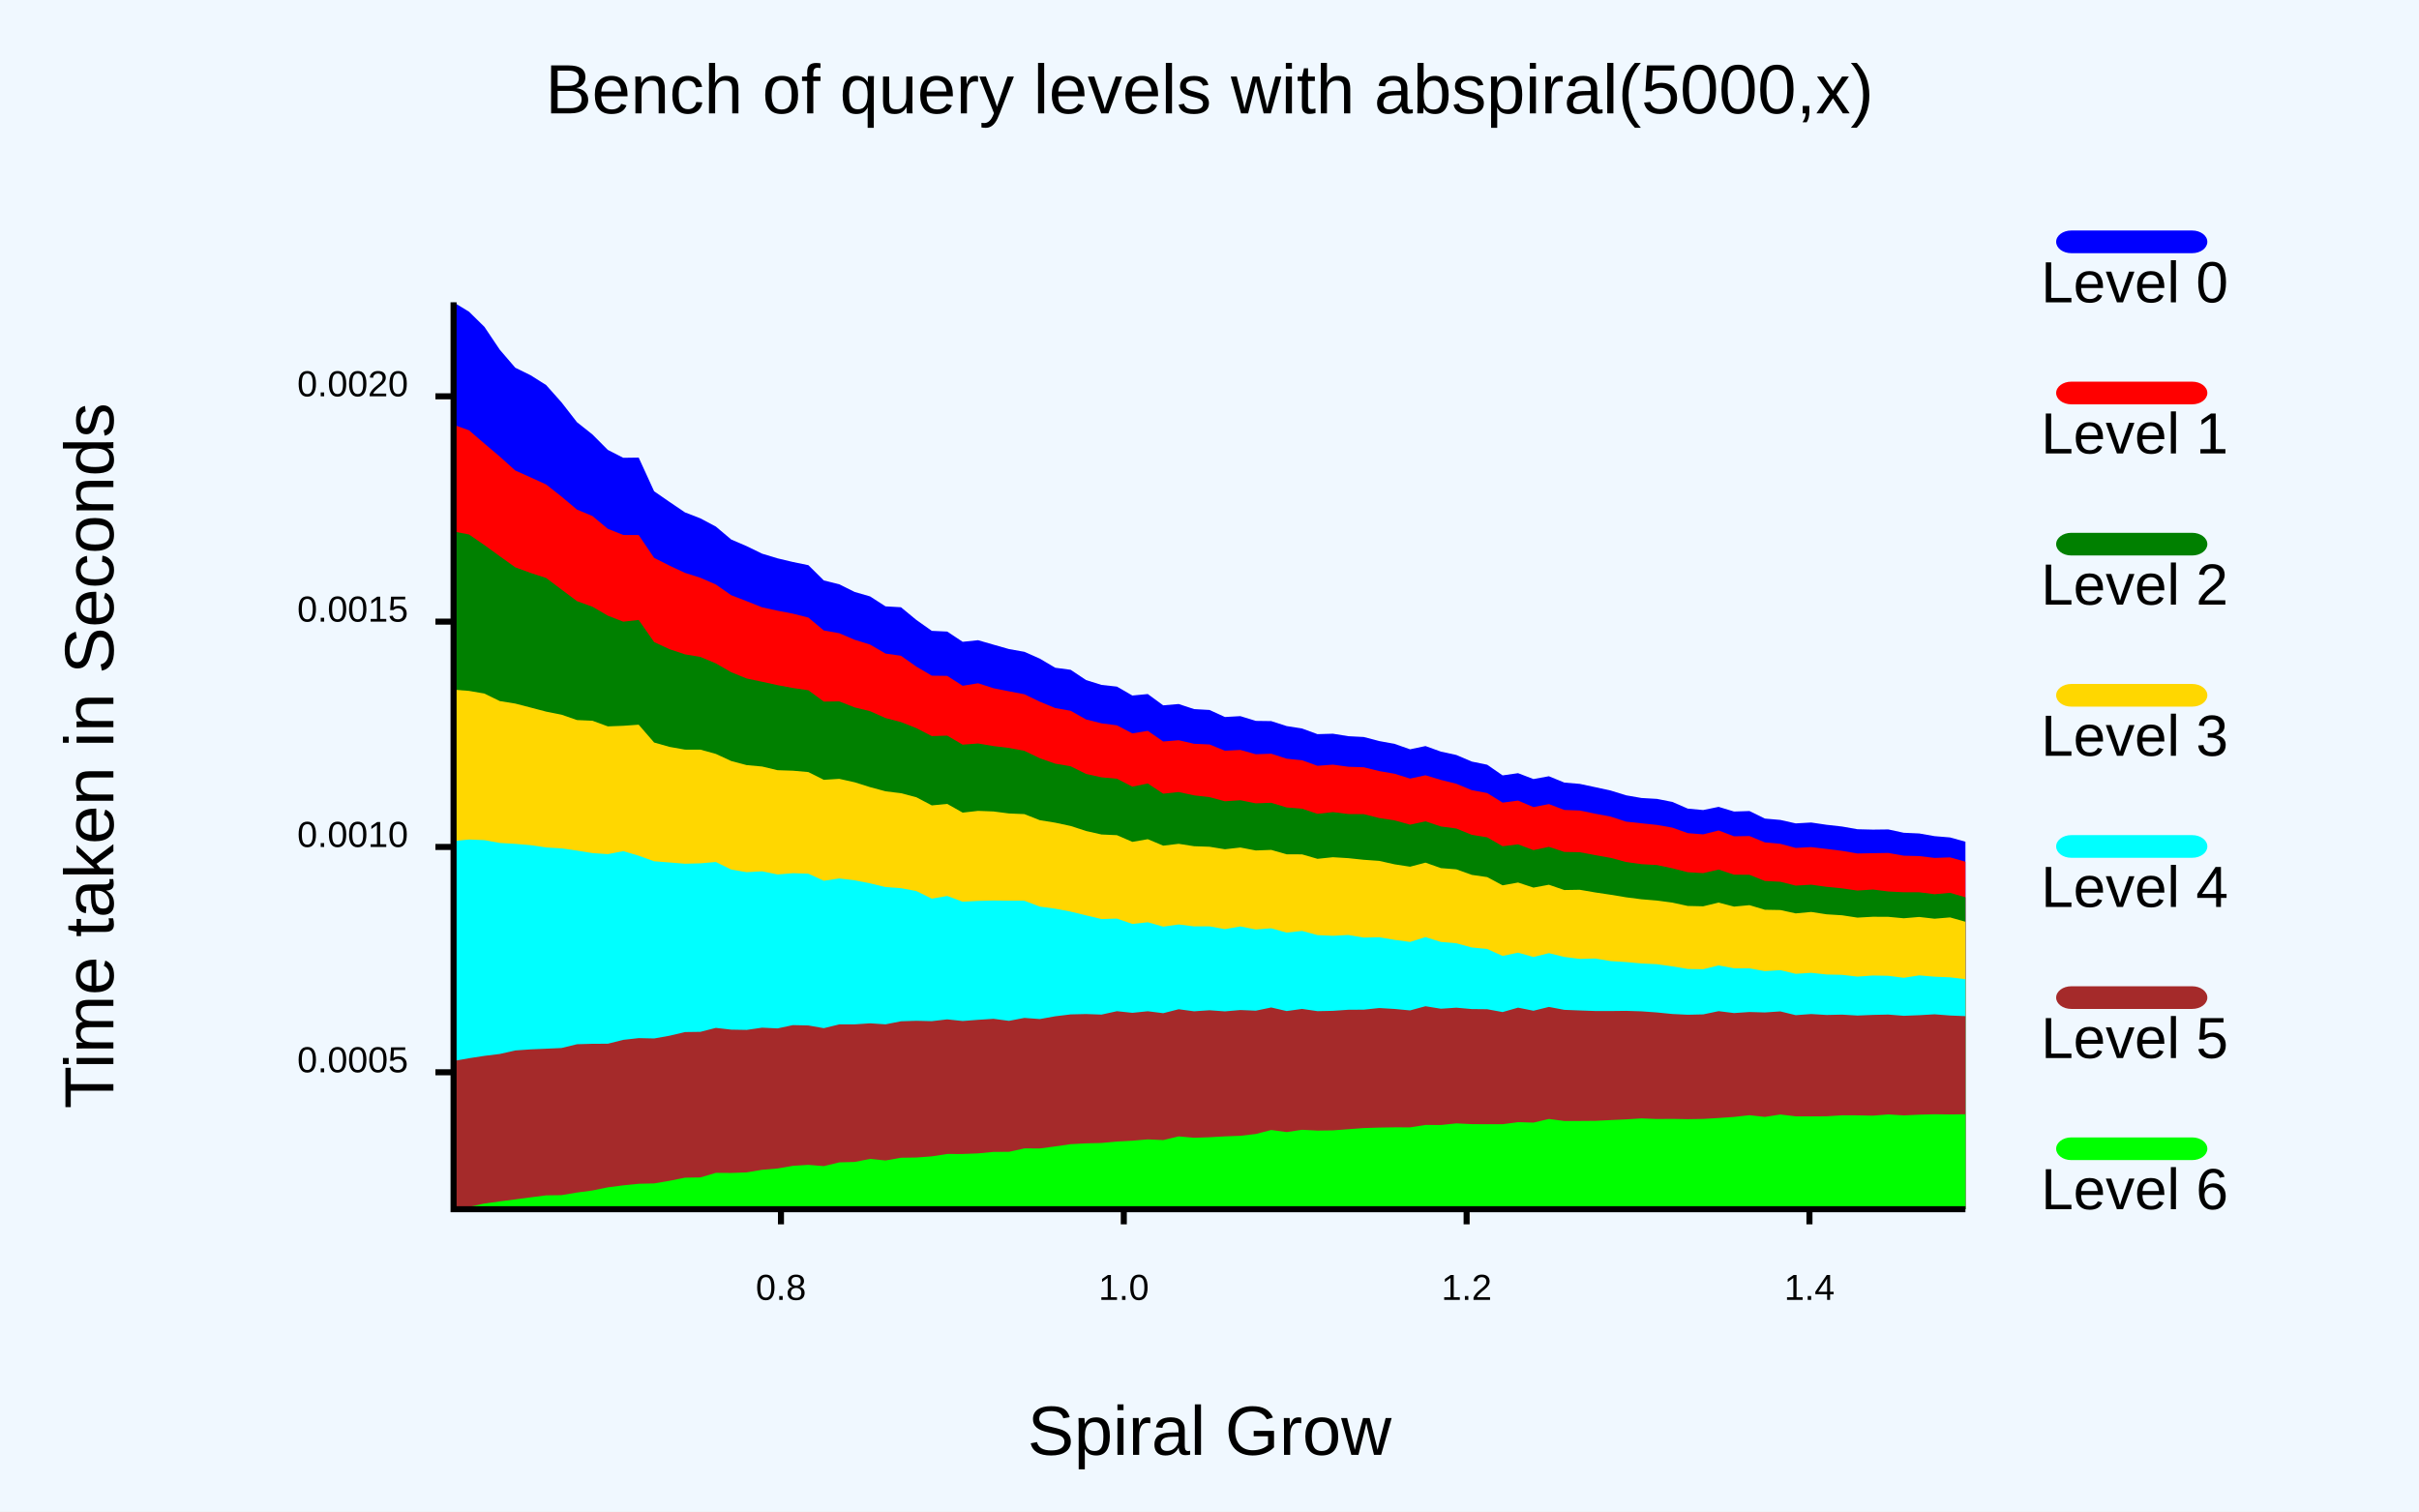
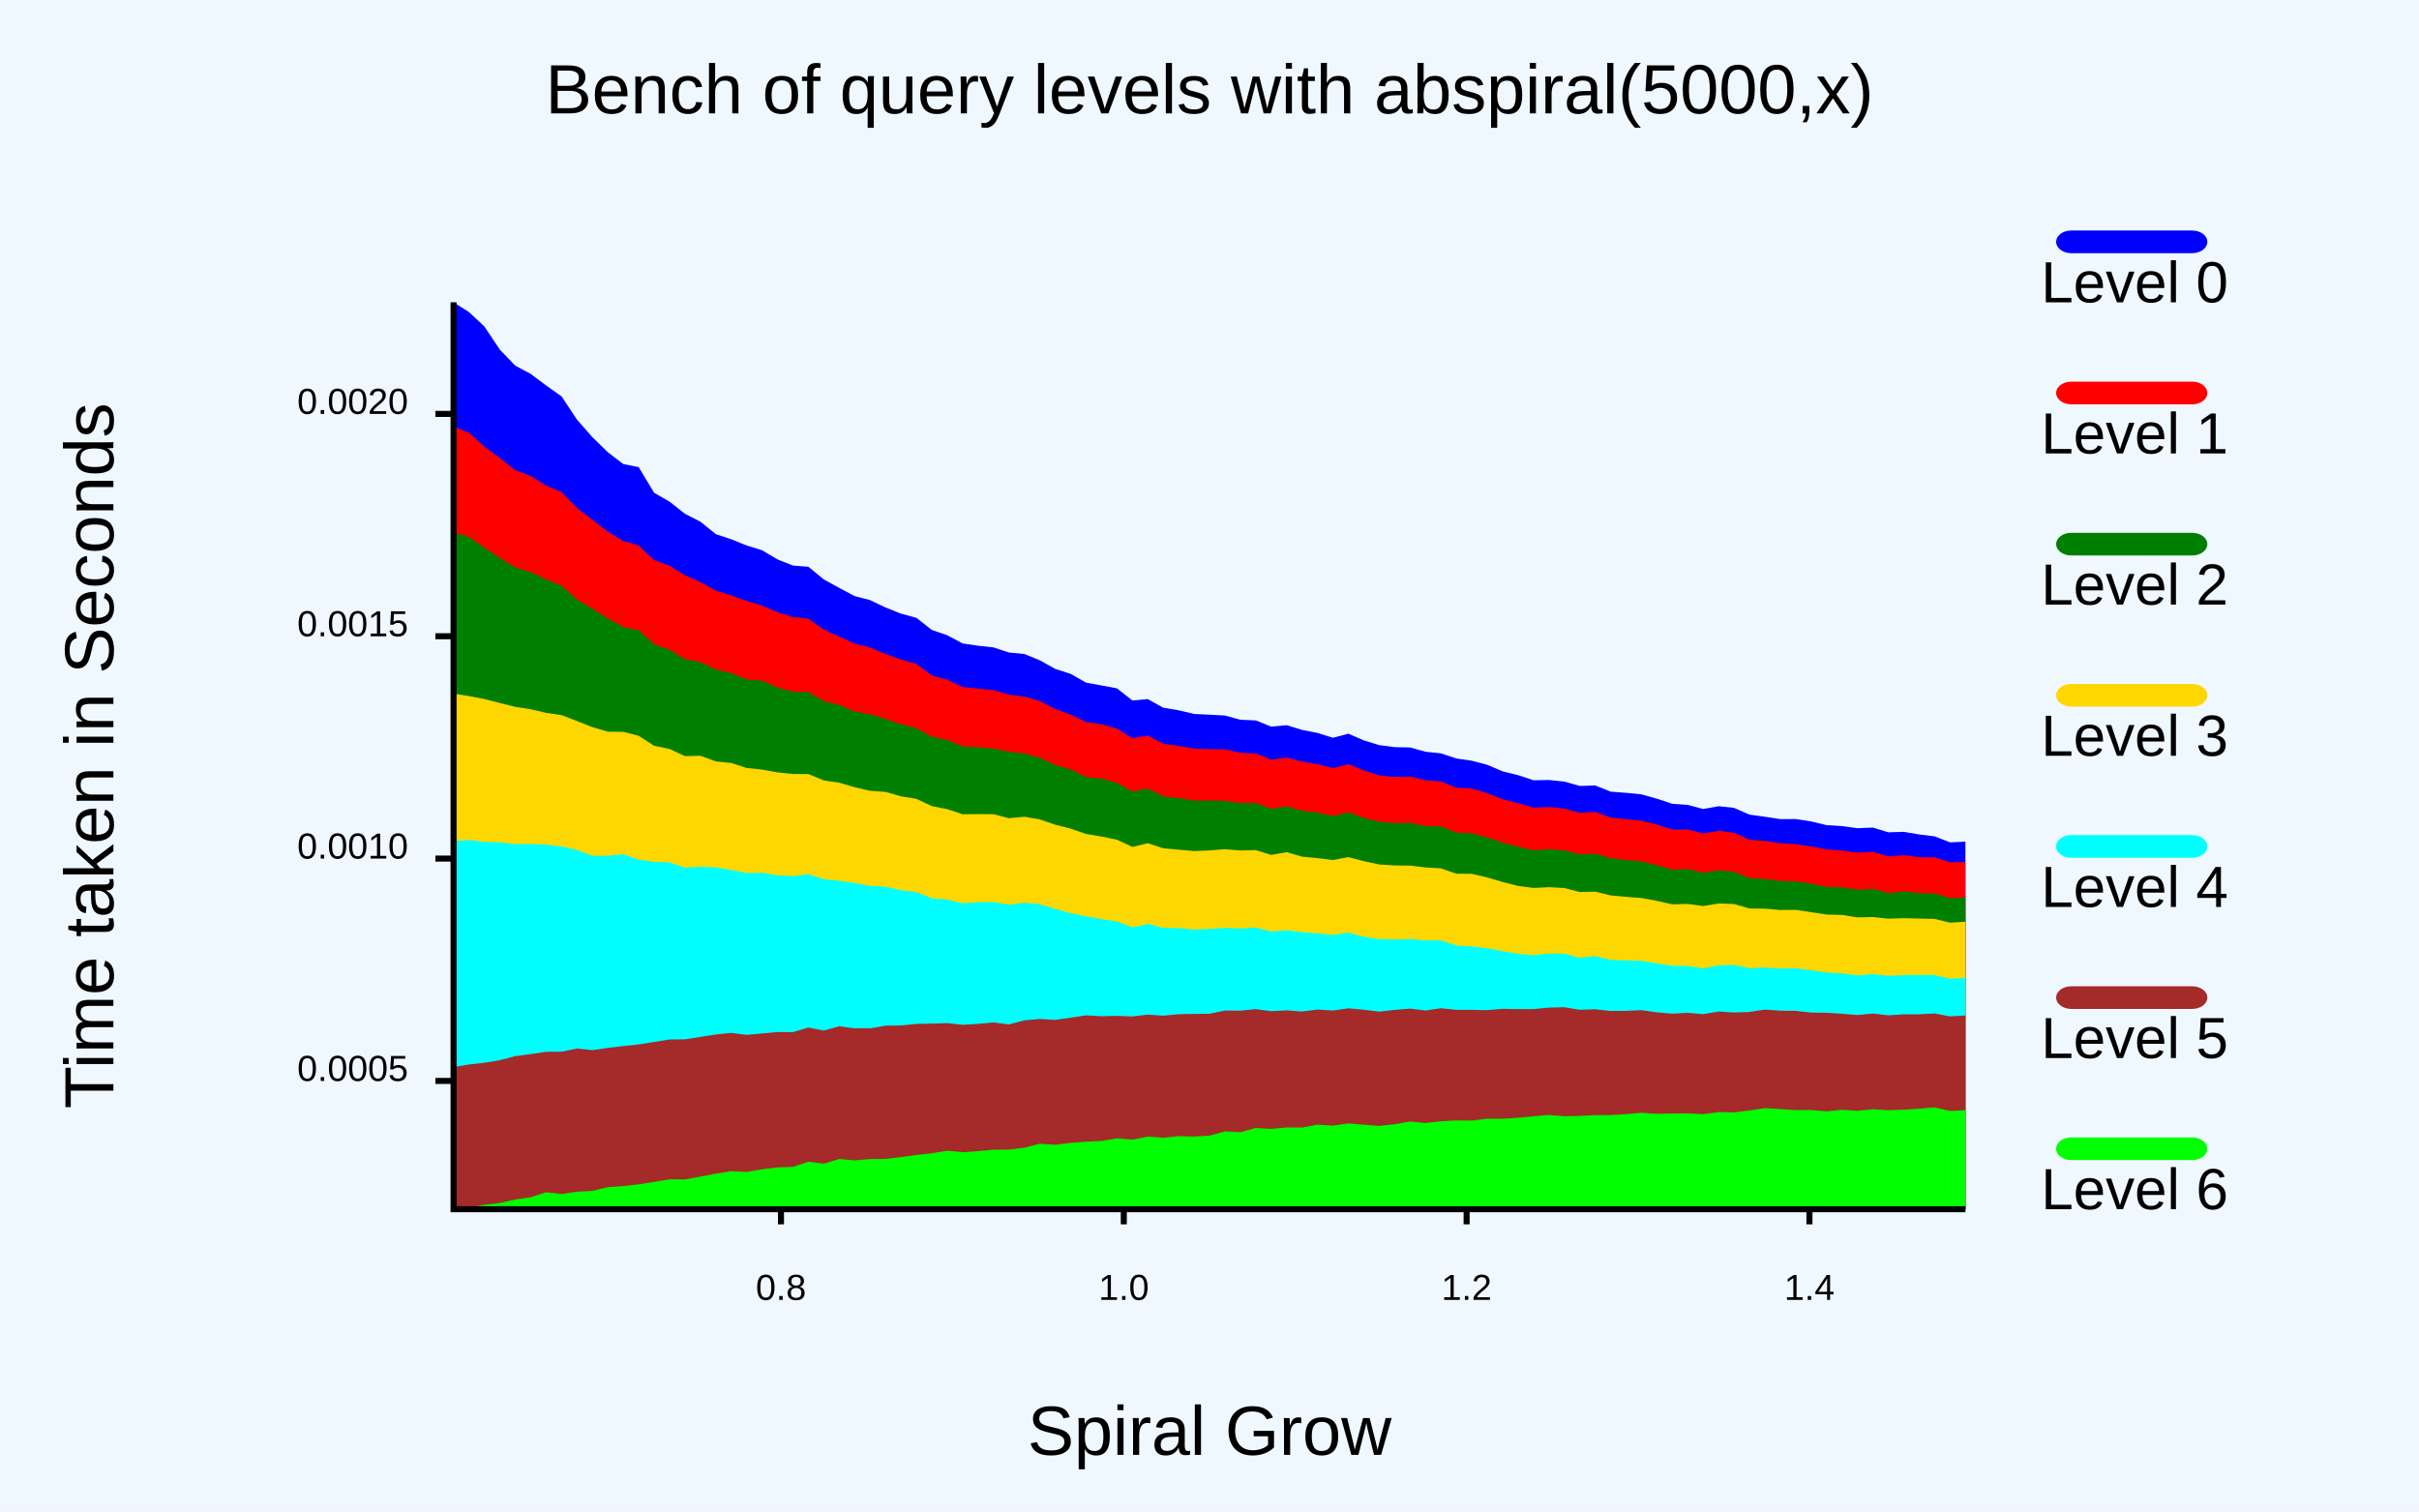
<svg xmlns="http://www.w3.org/2000/svg" class="poloto" width="800" height="500" viewBox="0 0 800 500">
  <style>.poloto {
                    font-family: "Arial";
                    stroke-width:2;
                    }
                    .poloto_text{fill: var(--poloto_fg_color,black);  }
                    .poloto_axis_lines{stroke: var(--poloto_fg_color,black);stoke-width:3;fill:none}
                    .poloto_background{fill: var(--poloto_bg_color,aliceblue); }
                    .poloto0stroke{stroke:  var(--poloto_color0,blue); }
                    .poloto1stroke{stroke:  var(--poloto_color1,red); }
                    .poloto2stroke{stroke:  var(--poloto_color2,green); }
                    .poloto3stroke{stroke:  var(--poloto_color3,gold); }
                    .poloto4stroke{stroke:  var(--poloto_color4,aqua); }
                    .poloto5stroke{stroke:  var(--poloto_color5,brown); }
                    .poloto6stroke{stroke:  var(--poloto_color6,lime); }
                    .poloto7stroke{stroke:  var(--poloto_color7,chocolate); }
                    .poloto0fill{fill:var(--poloto_color0,blue);}
                    .poloto1fill{fill:var(--poloto_color1,red);}
                    .poloto2fill{fill:var(--poloto_color2,green);}
                    .poloto3fill{fill:var(--poloto_color3,gold);}
                    .poloto4fill{fill:var(--poloto_color4,aqua);}
                    .poloto5fill{fill:var(--poloto_color5,brown);}
                    .poloto6fill{fill:var(--poloto_color6,lime);}
                    .poloto7fill{fill:var(--poloto_color7,chocolate);}</style>
  <rect class="poloto_background" fill="white" x="0" y="0" width="800" height="500" />
  <line class="poloto_axis_lines" stroke="black" x1="258.277" x2="258.277" y1="400" y2="405" />
  <text class="poloto_text" alignment-baseline="start" text-anchor="middle" x="258.277" y="430">0.8</text>
  <line class="poloto_axis_lines" stroke="black" x1="371.655" x2="371.655" y1="400" y2="405" />
  <text class="poloto_text" alignment-baseline="start" text-anchor="middle" x="371.655" y="430">1.0</text>
  <line class="poloto_axis_lines" stroke="black" x1="485.034" x2="485.034" y1="400" y2="405" />
  <text class="poloto_text" alignment-baseline="start" text-anchor="middle" x="485.034" y="430">1.2</text>
  <line class="poloto_axis_lines" stroke="black" x1="598.413" x2="598.413" y1="400" y2="405" />
  <text class="poloto_text" alignment-baseline="start" text-anchor="middle" x="598.413" y="430">1.4</text>
-   <line class="poloto_axis_lines" stroke="black" x1="150" x2="144" y1="354.7" y2="354.7" />
-   <text class="poloto_text" alignment-baseline="middle" text-anchor="end" x="135" y="354.7">0.0005</text>
-   <line class="poloto_axis_lines" stroke="black" x1="150" x2="144" y1="280.165" y2="280.165" />
-   <text class="poloto_text" alignment-baseline="middle" text-anchor="end" x="135" y="280.165">0.0010</text>
-   <line class="poloto_axis_lines" stroke="black" x1="150" x2="144" y1="205.63" y2="205.63" />
-   <text class="poloto_text" alignment-baseline="middle" text-anchor="end" x="135" y="205.63">0.0015</text>
-   <line class="poloto_axis_lines" stroke="black" x1="150" x2="144" y1="131.096" y2="131.096" />
-   <text class="poloto_text" alignment-baseline="middle" text-anchor="end" x="135" y="131.096">0.0020</text>
+   <line class="poloto_axis_lines" stroke="black" x1="150" x2="144" y1="357.565" y2="357.565" />
+   <text class="poloto_text" alignment-baseline="middle" text-anchor="end" x="135" y="357.565">0.0005</text>
+   <line class="poloto_axis_lines" stroke="black" x1="150" x2="144" y1="284.015" y2="284.015" />
+   <text class="poloto_text" alignment-baseline="middle" text-anchor="end" x="135" y="284.015">0.0010</text>
+   <line class="poloto_axis_lines" stroke="black" x1="150" x2="144" y1="210.465" y2="210.465" />
+   <text class="poloto_text" alignment-baseline="middle" text-anchor="end" x="135" y="210.465">0.0015</text>
+   <line class="poloto_axis_lines" stroke="black" x1="150" x2="144" y1="136.916" y2="136.916" />
+   <text class="poloto_text" alignment-baseline="middle" text-anchor="end" x="135" y="136.916">0.0020</text>
  <text class="poloto_text" alignment-baseline="middle" text-anchor="start" font-size="large" x="675" y="100">Level 0</text>
  <rect class="poloto0fill" x="680" y="76.25" width="50" height="7.5" rx="5" ry="5" />
-   <path class="poloto0fill" d=" M 150 400 L 150 100 L 155.102 103.097 L 160.204 108.113 L 165.306 115.705 L 170.408 121.638 L 175.51 124.142 L 180.612 127.369 L 185.714 133.1 L 190.816 139.663 L 195.918 143.702 L 201.02 148.825 L 206.122 151.435 L 211.224 151.364 L 216.327 162.51 L 221.429 166.036 L 226.531 169.49 L 231.633 171.469 L 236.735 174.176 L 241.837 178.473 L 246.939 180.662 L 252.041 183.146 L 257.143 184.694 L 262.245 185.908 L 267.347 186.957 L 272.449 192.005 L 277.551 193.282 L 282.653 195.813 L 287.755 197.29 L 292.857 200.58 L 297.959 200.871 L 303.061 205.076 L 308.163 208.681 L 313.265 208.918 L 318.367 212.305 L 323.469 211.774 L 328.571 213.247 L 333.673 214.7 L 338.776 215.612 L 343.878 217.87 L 348.98 220.883 L 354.082 221.564 L 359.184 224.964 L 364.286 226.56 L 369.388 227.128 L 374.49 230.075 L 379.592 229.584 L 384.694 233.321 L 389.796 232.883 L 394.898 234.562 L 400 234.85 L 405.102 237.182 L 410.204 236.893 L 415.306 238.467 L 420.408 238.536 L 425.51 240.176 L 430.612 240.984 L 435.714 242.852 L 440.816 242.705 L 445.918 243.528 L 451.02 243.795 L 456.122 245.131 L 461.224 246.072 L 466.327 247.867 L 471.429 246.79 L 476.531 248.628 L 481.633 249.739 L 486.735 251.915 L 491.837 252.965 L 496.939 256.495 L 502.041 255.761 L 507.143 257.704 L 512.245 256.778 L 517.347 258.874 L 522.449 259.301 L 527.551 260.387 L 532.653 261.499 L 537.755 263.076 L 542.857 263.967 L 547.959 264.266 L 553.061 265.267 L 558.163 267.482 L 563.265 267.957 L 568.367 266.902 L 573.469 268.448 L 578.571 268.282 L 583.673 270.776 L 588.776 271.227 L 593.878 272.372 L 598.98 272.079 L 604.082 272.831 L 609.184 273.406 L 614.286 274.301 L 619.388 274.43 L 624.49 274.366 L 629.592 275.471 L 634.694 275.7 L 639.796 276.592 L 644.898 277.017 L 650 278.428 L 650 400Z" />
+   <path class="poloto0fill" d=" M 150 400 L 150 100 L 155.102 103.238 L 160.204 108.012 L 165.306 115.653 L 170.408 120.96 L 175.51 123.682 L 180.612 127.518 L 185.714 131.128 L 190.816 138.816 L 195.918 144.611 L 201.02 149.596 L 206.122 153.507 L 211.224 154.524 L 216.327 162.996 L 221.429 165.953 L 226.531 169.959 L 231.633 172.572 L 236.735 176.689 L 241.837 178.398 L 246.939 180.442 L 252.041 182.026 L 257.143 185.059 L 262.245 187.089 L 267.347 187.479 L 272.449 191.679 L 277.551 194.474 L 282.653 197.201 L 287.755 198.512 L 292.857 200.954 L 297.959 202.985 L 303.061 204.37 L 308.163 208.383 L 313.265 210.135 L 318.367 212.849 L 323.469 213.602 L 328.571 214.16 L 333.673 215.847 L 338.776 216.342 L 343.878 218.419 L 348.98 221.267 L 354.082 222.914 L 359.184 225.824 L 364.286 226.742 L 369.388 227.703 L 374.49 231.704 L 379.592 231.266 L 384.694 234.105 L 389.796 234.966 L 394.898 236.171 L 400 236.419 L 405.102 236.694 L 410.204 238.086 L 415.306 238.31 L 420.408 240.357 L 425.51 239.892 L 430.612 241.451 L 435.714 242.446 L 440.816 244.057 L 445.918 242.692 L 451.02 244.909 L 456.122 246.485 L 461.224 247.148 L 466.327 247.257 L 471.429 248.664 L 476.531 249.203 L 481.633 250.901 L 486.735 251.633 L 491.837 252.99 L 496.939 255.162 L 502.041 256.411 L 507.143 258.108 L 512.245 258.02 L 517.347 258.543 L 522.449 259.981 L 527.551 259.836 L 532.653 261.861 L 537.755 262.269 L 542.857 262.767 L 547.959 264.209 L 553.061 265.898 L 558.163 266.253 L 563.265 267.617 L 568.367 266.692 L 573.469 267.241 L 578.571 269.478 L 583.673 270.178 L 588.776 270.96 L 593.878 270.938 L 598.98 271.732 L 604.082 272.945 L 609.184 273.279 L 614.286 273.956 L 619.388 273.757 L 624.49 275.324 L 629.592 275.167 L 634.694 276.021 L 639.796 276.665 L 644.898 278.648 L 650 278.409 L 650 400Z" />
  <text class="poloto_text" alignment-baseline="middle" text-anchor="start" font-size="large" x="675" y="150">Level 1</text>
  <rect class="poloto1fill" x="680" y="126.25" width="50" height="7.5" rx="5" ry="5" />
-   <path class="poloto1fill" d=" M 150 400 L 150 140.522 L 155.102 142.338 L 160.204 146.73 L 165.306 151.049 L 170.408 155.644 L 175.51 157.926 L 180.612 160.26 L 185.714 164.28 L 190.816 168.574 L 195.918 170.687 L 201.02 174.931 L 206.122 176.969 L 211.224 176.986 L 216.327 184.538 L 221.429 187.111 L 226.531 189.5 L 231.633 191.116 L 236.735 193.345 L 241.837 196.903 L 246.939 198.86 L 252.041 200.9 L 257.143 202.012 L 262.245 203.003 L 267.347 204.293 L 272.449 208.557 L 277.551 209.463 L 282.653 211.633 L 287.755 213.226 L 292.857 216.198 L 297.959 216.917 L 303.061 220.518 L 308.163 223.508 L 313.265 223.582 L 318.367 226.847 L 323.469 226.018 L 328.571 227.662 L 333.673 228.678 L 338.776 229.655 L 343.878 232.111 L 348.98 234.222 L 354.082 235.122 L 359.184 237.997 L 364.286 239.275 L 369.388 239.937 L 374.49 242.605 L 379.592 241.758 L 384.694 245.281 L 389.796 244.859 L 394.898 246.037 L 400 246.262 L 405.102 248.329 L 410.204 248.079 L 415.306 249.501 L 420.408 249.319 L 425.51 250.968 L 430.612 251.498 L 435.714 253.319 L 440.816 252.937 L 445.918 253.639 L 451.02 253.806 L 456.122 255.067 L 461.224 255.954 L 466.327 257.549 L 471.429 256.457 L 476.531 257.988 L 481.633 259.266 L 486.735 261.376 L 491.837 262.338 L 496.939 265.503 L 502.041 264.826 L 507.143 266.982 L 512.245 265.985 L 517.347 267.926 L 522.449 268.116 L 527.551 269.169 L 532.653 270.126 L 537.755 271.79 L 542.857 272.34 L 547.959 272.876 L 553.061 273.775 L 558.163 275.592 L 563.265 275.996 L 568.367 274.712 L 573.469 276.639 L 578.571 276.559 L 583.673 278.656 L 588.776 279.127 L 593.878 280.489 L 598.98 280.215 L 604.082 280.821 L 609.184 281.458 L 614.286 282.324 L 619.388 282.227 L 624.49 282.149 L 629.592 283.057 L 634.694 283.182 L 639.796 283.796 L 644.898 283.614 L 650 285.041 L 650 400Z" />
+   <path class="poloto1fill" d=" M 150 400 L 150 141.105 L 155.102 143.159 L 160.204 147.724 L 165.306 151.502 L 170.408 155.527 L 175.51 157.44 L 180.612 160.64 L 185.714 162.776 L 190.816 168.045 L 195.918 171.942 L 201.02 175.874 L 206.122 178.96 L 211.224 180.442 L 216.327 185.276 L 221.429 187.165 L 226.531 190.293 L 231.633 192.555 L 236.735 195.38 L 241.837 196.947 L 246.939 198.807 L 252.041 200.344 L 257.143 202.53 L 262.245 204.126 L 267.347 204.646 L 272.449 208.265 L 277.551 210.575 L 282.653 212.924 L 287.755 214.204 L 292.857 216.329 L 297.959 218.172 L 303.061 219.61 L 308.163 223.458 L 313.265 224.849 L 318.367 227.275 L 323.469 227.767 L 328.571 228.321 L 333.673 229.781 L 338.776 230.386 L 343.878 231.876 L 348.98 234.573 L 354.082 236.385 L 359.184 238.83 L 364.286 239.574 L 369.388 241.006 L 374.49 244.181 L 379.592 243.304 L 384.694 246.02 L 389.796 246.733 L 394.898 247.633 L 400 247.824 L 405.102 247.881 L 410.204 249.008 L 415.306 249.228 L 420.408 251.311 L 425.51 250.596 L 430.612 251.937 L 435.714 252.773 L 440.816 254.096 L 445.918 252.771 L 451.02 254.879 L 456.122 256.492 L 461.224 256.999 L 466.327 256.881 L 471.429 258.069 L 476.531 258.519 L 481.633 260.532 L 486.735 260.847 L 491.837 262.368 L 496.939 264.393 L 502.041 265.701 L 507.143 267.175 L 512.245 266.957 L 517.347 267.503 L 522.449 268.861 L 527.551 268.583 L 532.653 270.425 L 537.755 270.992 L 542.857 271.456 L 547.959 272.799 L 553.061 274.407 L 558.163 274.385 L 563.265 275.672 L 568.367 274.831 L 573.469 275.473 L 578.571 277.763 L 583.673 278.164 L 588.776 278.93 L 593.878 279.23 L 598.98 280.003 L 604.082 280.977 L 609.184 281.386 L 614.286 282.07 L 619.388 281.797 L 624.49 283.258 L 629.592 282.896 L 634.694 283.55 L 639.796 283.61 L 644.898 285.237 L 650 285.152 L 650 400Z" />
  <text class="poloto_text" alignment-baseline="middle" text-anchor="start" font-size="large" x="675" y="200">Level 2</text>
  <rect class="poloto2fill" x="680" y="176.25" width="50" height="7.5" rx="5" ry="5" />
-   <path class="poloto2fill" d=" M 150 400 L 150 175.818 L 155.102 176.801 L 160.204 180.312 L 165.306 184.011 L 170.408 187.67 L 175.51 189.531 L 180.612 191.194 L 185.714 195.024 L 190.816 198.852 L 195.918 200.695 L 201.02 203.658 L 206.122 205.644 L 211.224 205.08 L 216.327 212.384 L 221.429 214.754 L 226.531 216.458 L 231.633 217.308 L 236.735 219.442 L 241.837 222.374 L 246.939 224.44 L 252.041 225.522 L 257.143 226.642 L 262.245 227.59 L 267.347 228.342 L 272.449 232.085 L 277.551 232.014 L 282.653 234.008 L 287.755 235.257 L 292.857 237.53 L 297.959 238.854 L 303.061 240.864 L 308.163 243.499 L 313.265 243.344 L 318.367 246.332 L 323.469 245.937 L 328.571 246.805 L 333.673 247.412 L 338.776 248.374 L 343.878 250.827 L 348.98 252.618 L 354.082 253.484 L 359.184 256.013 L 364.286 257.144 L 369.388 257.604 L 374.49 260.22 L 379.592 259.175 L 384.694 262.55 L 389.796 262 L 394.898 263.103 L 400 263.687 L 405.102 265.057 L 410.204 264.713 L 415.306 265.741 L 420.408 265.559 L 425.51 267.101 L 430.612 267.523 L 435.714 269.213 L 440.816 268.644 L 445.918 269.279 L 451.02 269.32 L 456.122 270.601 L 461.224 271.381 L 466.327 272.799 L 471.429 271.687 L 476.531 273.393 L 481.633 274.069 L 486.735 276.164 L 491.837 276.987 L 496.939 279.934 L 502.041 279.306 L 507.143 281.208 L 512.245 280.131 L 517.347 281.812 L 522.449 281.908 L 527.551 282.875 L 532.653 283.777 L 537.755 285.141 L 542.857 285.864 L 547.959 286.149 L 553.061 287.228 L 558.163 288.525 L 563.265 288.826 L 568.367 287.653 L 573.469 289.332 L 578.571 289.375 L 583.673 291.419 L 588.776 291.682 L 593.878 292.955 L 598.98 292.648 L 604.082 293.355 L 609.184 293.858 L 614.286 294.591 L 619.388 294.247 L 624.49 294.896 L 629.592 295.153 L 634.694 295.151 L 639.796 295.807 L 644.898 295.336 L 650 296.816 L 650 400Z" />
+   <path class="poloto2fill" d=" M 150 400 L 150 176.181 L 155.102 177.589 L 160.204 181.177 L 165.306 184.595 L 170.408 187.724 L 175.51 189.262 L 180.612 191.695 L 185.714 193.789 L 190.816 198.354 L 195.918 201.336 L 201.02 204.598 L 206.122 207.411 L 211.224 208.489 L 216.327 213.106 L 221.429 214.941 L 226.531 218.074 L 231.633 219.062 L 236.735 221.491 L 241.837 222.637 L 246.939 224.813 L 252.041 225.155 L 257.143 227.468 L 262.245 228.829 L 267.347 228.932 L 272.449 231.967 L 277.551 233.173 L 282.653 235.376 L 287.755 236.265 L 292.857 237.83 L 297.959 239.616 L 303.061 240.928 L 308.163 243.669 L 313.265 244.852 L 318.367 246.907 L 323.469 247.158 L 328.571 247.617 L 333.673 248.676 L 338.776 249.234 L 343.878 250.679 L 348.98 253.069 L 354.082 254.56 L 359.184 257.041 L 364.286 257.578 L 369.388 258.971 L 374.49 261.873 L 379.592 260.842 L 384.694 263.429 L 389.796 263.978 L 394.898 264.819 L 400 264.806 L 405.102 264.95 L 410.204 265.66 L 415.306 265.622 L 420.408 267.519 L 425.51 266.724 L 430.612 268.194 L 435.714 268.823 L 440.816 269.962 L 445.918 268.727 L 451.02 270.567 L 456.122 271.869 L 461.224 272.252 L 466.327 272.25 L 471.429 273.285 L 476.531 273.364 L 481.633 275.435 L 486.735 275.642 L 491.837 277.013 L 496.939 278.784 L 502.041 280.095 L 507.143 281.272 L 512.245 280.893 L 517.347 281.362 L 522.449 282.615 L 527.551 282.4 L 532.653 283.916 L 537.755 284.511 L 542.857 284.95 L 547.959 286.251 L 553.061 287.714 L 558.163 287.464 L 563.265 288.706 L 568.367 287.9 L 573.469 288.392 L 578.571 290.457 L 583.673 290.78 L 588.776 291.419 L 593.878 291.558 L 598.98 292.344 L 604.082 293.386 L 609.184 293.515 L 614.286 294.341 L 619.388 293.998 L 624.49 295.428 L 629.592 294.901 L 634.694 295.462 L 639.796 295.553 L 644.898 297.102 L 650 296.857 L 650 400Z" />
  <text class="poloto_text" alignment-baseline="middle" text-anchor="start" font-size="large" x="675" y="250">Level 3</text>
  <rect class="poloto3fill" x="680" y="226.25" width="50" height="7.5" rx="5" ry="5" />
-   <path class="poloto3fill" d=" M 150 400 L 150 228.151 L 155.102 228.54 L 160.204 229.433 L 165.306 231.916 L 170.408 232.737 L 175.51 234.057 L 180.612 235.4 L 185.714 236.419 L 190.816 238.189 L 195.918 238.412 L 201.02 240.283 L 206.122 240.088 L 211.224 239.724 L 216.327 245.619 L 221.429 247.068 L 226.531 247.967 L 231.633 247.979 L 236.735 249.386 L 241.837 251.743 L 246.939 253.095 L 252.041 253.559 L 257.143 254.776 L 262.245 254.945 L 267.347 255.401 L 272.449 257.96 L 277.551 257.637 L 282.653 258.774 L 287.755 260.382 L 292.857 261.761 L 297.959 262.389 L 303.061 263.732 L 308.163 266.42 L 313.265 265.925 L 318.367 268.807 L 323.469 268.233 L 328.571 268.426 L 333.673 269.087 L 338.776 269.303 L 343.878 271.314 L 348.98 272.137 L 354.082 273.228 L 359.184 274.891 L 364.286 276.044 L 369.388 276.271 L 374.49 278.481 L 379.592 277.601 L 384.694 279.737 L 389.796 279.127 L 394.898 279.924 L 400 280.103 L 405.102 280.926 L 410.204 280.353 L 415.306 281.326 L 420.408 281.139 L 425.51 282.597 L 430.612 282.617 L 435.714 284.094 L 440.816 283.563 L 445.918 283.875 L 451.02 284.411 L 456.122 284.77 L 461.224 285.916 L 466.327 286.701 L 471.429 285.358 L 476.531 287.168 L 481.633 287.568 L 486.735 289.4 L 491.837 290.137 L 496.939 292.862 L 502.041 291.934 L 507.143 293.614 L 512.245 292.665 L 517.347 294.417 L 522.449 294.331 L 527.551 295.211 L 532.653 295.974 L 537.755 296.82 L 542.857 297.474 L 547.959 297.896 L 553.061 298.577 L 558.163 299.682 L 563.265 299.799 L 568.367 298.568 L 573.469 299.901 L 578.571 299.42 L 583.673 300.94 L 588.776 301.032 L 593.878 302.142 L 598.98 301.667 L 604.082 302.45 L 609.184 302.768 L 614.286 303.544 L 619.388 303.257 L 624.49 303.283 L 629.592 303.757 L 634.694 303.322 L 639.796 303.906 L 644.898 303.469 L 650 304.908 L 650 400Z" />
+   <path class="poloto3fill" d=" M 150 400 L 150 229.444 L 155.102 230.271 L 160.204 231.253 L 165.306 232.557 L 170.408 233.827 L 175.51 234.628 L 180.612 235.809 L 185.714 236.575 L 190.816 238.516 L 195.918 240.543 L 201.02 242.033 L 206.122 242.091 L 211.224 243.395 L 216.327 246.71 L 221.429 247.747 L 226.531 250.128 L 231.633 250.011 L 236.735 251.867 L 241.837 252.396 L 246.939 254.044 L 252.041 254.584 L 257.143 255.519 L 262.245 256.034 L 267.347 256.064 L 272.449 258.17 L 277.551 258.921 L 282.653 260.416 L 287.755 261.596 L 292.857 261.963 L 297.959 263.426 L 303.061 264.246 L 308.163 266.664 L 313.265 267.667 L 318.367 269.359 L 323.469 269.293 L 328.571 269.335 L 333.673 270.662 L 338.776 270.178 L 343.878 271.065 L 348.98 272.806 L 354.082 274.109 L 359.184 275.879 L 364.286 276.731 L 369.388 277.773 L 374.49 280.159 L 379.592 278.932 L 384.694 280.608 L 389.796 281.066 L 394.898 281.53 L 400 281.313 L 405.102 280.916 L 410.204 281.335 L 415.306 281.216 L 420.408 282.805 L 425.51 281.895 L 430.612 283.381 L 435.714 283.879 L 440.816 284.493 L 445.918 283.527 L 451.02 284.86 L 456.122 285.967 L 461.224 286.275 L 466.327 286.337 L 471.429 286.944 L 476.531 287.261 L 481.633 289.023 L 486.735 289.054 L 491.837 290.263 L 496.939 291.767 L 502.041 293.052 L 507.143 293.73 L 512.245 293.477 L 517.347 293.748 L 522.449 295.082 L 527.551 294.945 L 532.653 296.201 L 537.755 296.676 L 542.857 297.062 L 547.959 298.004 L 553.061 299.15 L 558.163 299.019 L 563.265 299.709 L 568.367 298.866 L 573.469 299.05 L 578.571 300.522 L 583.673 300.589 L 588.776 301.029 L 593.878 300.984 L 598.98 301.751 L 604.082 302.542 L 609.184 302.668 L 614.286 303.474 L 619.388 303.343 L 624.49 303.896 L 629.592 303.722 L 634.694 303.859 L 639.796 303.972 L 644.898 305.218 L 650 304.921 L 650 400Z" />
  <text class="poloto_text" alignment-baseline="middle" text-anchor="start" font-size="large" x="675" y="300">Level 4</text>
  <rect class="poloto4fill" x="680" y="276.25" width="50" height="7.5" rx="5" ry="5" />
-   <path class="poloto4fill" d=" M 150 400 L 150 278.208 L 155.102 277.707 L 160.204 277.909 L 165.306 278.845 L 170.408 279.142 L 175.51 279.575 L 180.612 280.337 L 185.714 280.631 L 190.816 281.374 L 195.918 282.194 L 201.02 282.539 L 206.122 281.551 L 211.224 283.064 L 216.327 284.901 L 221.429 285.3 L 226.531 285.715 L 231.633 285.585 L 236.735 285.14 L 241.837 287.641 L 246.939 288.508 L 252.041 288.22 L 257.143 289.265 L 262.245 288.851 L 267.347 289.017 L 272.449 291.347 L 277.551 290.58 L 282.653 291.202 L 287.755 292.211 L 292.857 293.438 L 297.959 293.797 L 303.061 294.756 L 308.163 297.262 L 313.265 296.377 L 318.367 298.275 L 323.469 298.013 L 328.571 297.876 L 333.673 297.943 L 338.776 297.952 L 343.878 299.908 L 348.98 300.586 L 354.082 301.559 L 359.184 302.802 L 364.286 304.016 L 369.388 303.862 L 374.49 305.634 L 379.592 305.075 L 384.694 306.523 L 389.796 305.805 L 394.898 306.444 L 400 306.431 L 405.102 307.352 L 410.204 306.459 L 415.306 307.464 L 420.408 307.065 L 425.51 308.498 L 430.612 307.944 L 435.714 309.329 L 440.816 309.555 L 445.918 309.286 L 451.02 310.144 L 456.122 310.035 L 461.224 310.895 L 466.327 311.588 L 471.429 309.99 L 476.531 311.584 L 481.633 312.027 L 486.735 313.416 L 491.837 313.919 L 496.939 316.21 L 502.041 315.133 L 507.143 316.562 L 512.245 315.299 L 517.347 316.549 L 522.449 317.193 L 527.551 317.062 L 532.653 317.919 L 537.755 318.238 L 542.857 318.709 L 547.959 318.951 L 553.061 319.666 L 558.163 320.524 L 563.265 320.613 L 568.367 319.349 L 573.469 320.313 L 578.571 320.316 L 583.673 321.245 L 588.776 320.913 L 593.878 322.127 L 598.98 321.801 L 604.082 322.358 L 609.184 322.468 L 614.286 323.051 L 619.388 322.695 L 624.49 322.787 L 629.592 323.447 L 634.694 322.647 L 639.796 323.084 L 644.898 323.295 L 650 323.917 L 650 400Z" />
+   <path class="poloto4fill" d=" M 150 400 L 150 278.225 L 155.102 277.839 L 160.204 278.501 L 165.306 278.635 L 170.408 279.233 L 175.51 279.204 L 180.612 279.42 L 185.714 279.992 L 190.816 281.169 L 195.918 283.113 L 201.02 283.078 L 206.122 282.57 L 211.224 284.356 L 216.327 285.097 L 221.429 285.263 L 226.531 287.045 L 231.633 286.706 L 236.735 286.924 L 241.837 287.822 L 246.939 288.794 L 252.041 288.701 L 257.143 289.551 L 262.245 289.797 L 267.347 289.166 L 272.449 290.877 L 277.551 291.354 L 282.653 292.117 L 287.755 293.027 L 292.857 293.323 L 297.959 294.474 L 303.061 295.06 L 308.163 297.17 L 313.265 297.53 L 318.367 298.805 L 323.469 298.393 L 328.571 298.434 L 333.673 299.237 L 338.776 298.604 L 343.878 299.116 L 348.98 300.647 L 354.082 302.09 L 359.184 303.135 L 364.286 304.015 L 369.388 304.814 L 374.49 306.782 L 379.592 305.615 L 384.694 306.962 L 389.796 306.99 L 394.898 307.501 L 400 307.277 L 405.102 306.928 L 410.204 307.138 L 415.306 306.8 L 420.408 308.123 L 425.51 307.711 L 430.612 308.385 L 435.714 308.716 L 440.816 309.276 L 445.918 308.49 L 451.02 309.893 L 456.122 310.63 L 461.224 310.763 L 466.327 310.61 L 471.429 311.077 L 476.531 311.081 L 481.633 312.792 L 486.735 313.095 L 491.837 313.676 L 496.939 314.602 L 502.041 315.52 L 507.143 315.948 L 512.245 315.406 L 517.347 315.467 L 522.449 316.806 L 527.551 316.261 L 532.653 317.535 L 537.755 317.702 L 542.857 317.819 L 547.959 318.724 L 553.061 319.466 L 558.163 319.564 L 563.265 320.319 L 568.367 319.314 L 573.469 319.212 L 578.571 320.261 L 583.673 320.037 L 588.776 320.385 L 593.878 320.3 L 598.98 320.958 L 604.082 321.683 L 609.184 321.996 L 614.286 322.63 L 619.388 322.228 L 624.49 322.798 L 629.592 322.554 L 634.694 322.478 L 639.796 322.523 L 644.898 323.772 L 650 323.405 L 650 400Z" />
  <text class="poloto_text" alignment-baseline="middle" text-anchor="start" font-size="large" x="675" y="350">Level 5</text>
  <rect class="poloto5fill" x="680" y="326.25" width="50" height="7.5" rx="5" ry="5" />
-   <path class="poloto5fill" d=" M 150 400 L 150 350.953 L 155.102 350.061 L 160.204 349.271 L 165.306 348.643 L 170.408 347.483 L 175.51 347.125 L 180.612 346.905 L 185.714 346.67 L 190.816 345.425 L 195.918 345.28 L 201.02 345.26 L 206.122 343.978 L 211.224 343.404 L 216.327 343.519 L 221.429 342.609 L 226.531 341.399 L 231.633 341.328 L 236.735 340.02 L 241.837 340.596 L 246.939 340.687 L 252.041 339.946 L 257.143 340.187 L 262.245 339.099 L 267.347 339.218 L 272.449 340.114 L 277.551 338.862 L 282.653 338.852 L 287.755 338.507 L 292.857 338.841 L 297.959 337.835 L 303.061 337.673 L 308.163 337.795 L 313.265 337.202 L 318.367 337.741 L 323.469 337.346 L 328.571 337.016 L 333.673 337.692 L 338.776 336.716 L 343.878 337.095 L 348.98 336.179 L 354.082 335.558 L 359.184 335.437 L 364.286 335.62 L 369.388 334.499 L 374.49 335.036 L 379.592 334.517 L 384.694 335.155 L 389.796 333.853 L 394.898 334.532 L 400 334.188 L 405.102 334.556 L 410.204 334.11 L 415.306 334.33 L 420.408 333.268 L 425.51 334.451 L 430.612 333.745 L 435.714 334.481 L 440.816 334.38 L 445.918 334.023 L 451.02 333.994 L 456.122 333.453 L 461.224 333.76 L 466.327 334.236 L 471.429 332.858 L 476.531 333.682 L 481.633 333.338 L 486.735 333.794 L 491.837 333.846 L 496.939 334.786 L 502.041 333.325 L 507.143 334.342 L 512.245 333.084 L 517.347 334.052 L 522.449 334.253 L 527.551 334.437 L 532.653 334.446 L 537.755 334.387 L 542.857 334.544 L 547.959 334.914 L 553.061 335.424 L 558.163 335.67 L 563.265 335.553 L 568.367 334.486 L 573.469 335.112 L 578.571 334.767 L 583.673 334.909 L 588.776 334.565 L 593.878 335.811 L 598.98 335.437 L 604.082 335.744 L 609.184 335.631 L 614.286 335.936 L 619.388 335.724 L 624.49 335.612 L 629.592 336.021 L 634.694 335.823 L 639.796 335.526 L 644.898 335.922 L 650 336.133 L 650 400Z" />
+   <path class="poloto5fill" d=" M 150 400 L 150 352.989 L 155.102 352.119 L 160.204 351.561 L 165.306 350.707 L 170.408 349.365 L 175.51 348.689 L 180.612 347.923 L 185.714 347.889 L 190.816 346.853 L 195.918 347.378 L 201.02 346.628 L 206.122 346.03 L 211.224 345.486 L 216.327 344.678 L 221.429 343.846 L 226.531 343.796 L 231.633 342.996 L 236.735 342.194 L 241.837 341.685 L 246.939 342.324 L 252.041 341.862 L 257.143 341.393 L 262.245 341.415 L 267.347 339.911 L 272.449 340.906 L 277.551 339.49 L 282.653 340.173 L 287.755 340.161 L 292.857 339.271 L 297.959 339.215 L 303.061 338.699 L 308.163 338.587 L 313.265 338.448 L 318.367 338.985 L 323.469 338.688 L 328.571 338.225 L 333.673 338.87 L 338.776 337.523 L 343.878 337.061 L 348.98 337.37 L 354.082 336.633 L 359.184 335.863 L 364.286 336.169 L 369.388 336.038 L 374.49 336.231 L 379.592 335.636 L 384.694 335.979 L 389.796 335.495 L 394.898 335.403 L 400 335.331 L 405.102 334.29 L 410.204 334.316 L 415.306 333.803 L 420.408 334.5 L 425.51 334.214 L 430.612 334.603 L 435.714 333.949 L 440.816 334.272 L 445.918 333.539 L 451.02 334.01 L 456.122 334.651 L 461.224 334.063 L 466.327 333.643 L 471.429 334.263 L 476.531 333.517 L 481.633 334.028 L 486.735 334.042 L 491.837 334.154 L 496.939 333.704 L 502.041 333.808 L 507.143 333.803 L 512.245 333.298 L 517.347 333.179 L 522.449 334.031 L 527.551 333.844 L 532.653 334.416 L 537.755 334.381 L 542.857 334.154 L 547.959 334.87 L 553.061 335.319 L 558.163 335.022 L 563.265 335.483 L 568.367 334.605 L 573.469 334.924 L 578.571 334.755 L 583.673 333.957 L 588.776 334.331 L 593.878 334.392 L 598.98 334.953 L 604.082 335.027 L 609.184 335.343 L 614.286 335.769 L 619.388 335.273 L 624.49 335.854 L 629.592 335.535 L 634.694 335.532 L 639.796 335.248 L 644.898 336.206 L 650 335.902 L 650 400Z" />
  <text class="poloto_text" alignment-baseline="middle" text-anchor="start" font-size="large" x="675" y="400">Level 6</text>
  <rect class="poloto6fill" x="680" y="376.25" width="50" height="7.5" rx="5" ry="5" />
-   <path class="poloto6fill" d=" M 150 400 L 150 400 L 155.102 399.216 L 160.204 398.124 L 165.306 397.41 L 170.408 396.748 L 175.51 396.068 L 180.612 395.418 L 185.714 395.343 L 190.816 394.484 L 195.918 393.805 L 201.02 392.759 L 206.122 392.103 L 211.224 391.587 L 216.327 391.462 L 221.429 390.597 L 226.531 389.569 L 231.633 389.485 L 236.735 387.971 L 241.837 388.006 L 246.939 387.821 L 252.041 386.956 L 257.143 386.531 L 262.245 385.64 L 267.347 385.331 L 272.449 385.741 L 277.551 384.505 L 282.653 384.364 L 287.755 383.356 L 292.857 383.878 L 297.959 382.972 L 303.061 382.897 L 308.163 382.514 L 313.265 381.726 L 318.367 381.73 L 323.469 381.527 L 328.571 381.035 L 333.673 381.016 L 338.776 379.886 L 343.878 379.901 L 348.98 379.222 L 354.082 378.484 L 359.184 378.214 L 364.286 378.084 L 369.388 377.618 L 374.49 377.339 L 379.592 376.898 L 384.694 377.139 L 389.796 375.914 L 394.898 376.367 L 400 376.195 L 405.102 375.902 L 410.204 375.714 L 415.306 375.118 L 420.408 373.793 L 425.51 374.488 L 430.612 373.726 L 435.714 373.992 L 440.816 373.92 L 445.918 373.532 L 451.02 373.156 L 456.122 372.994 L 461.224 372.913 L 466.327 372.922 L 471.429 372.122 L 476.531 372.143 L 481.633 371.609 L 486.735 371.856 L 491.837 371.892 L 496.939 371.886 L 502.041 371.204 L 507.143 371.35 L 512.245 370.149 L 517.347 370.818 L 522.449 370.809 L 527.551 370.769 L 532.653 370.514 L 537.755 370.283 L 542.857 369.962 L 547.959 370.162 L 553.061 370.124 L 558.163 370.213 L 563.265 370.134 L 568.367 369.834 L 573.469 369.472 L 578.571 368.906 L 583.673 369.462 L 588.776 368.678 L 593.878 369.273 L 598.98 369.291 L 604.082 369.258 L 609.184 368.938 L 614.286 368.95 L 619.388 369.055 L 624.49 368.647 L 629.592 368.967 L 634.694 368.73 L 639.796 368.591 L 644.898 368.655 L 650 368.586 L 650 400Z" />
+   <path class="poloto6fill" d=" M 150 400 L 150 400 L 155.102 399.482 L 160.204 398.538 L 165.306 397.952 L 170.408 396.787 L 175.51 396.028 L 180.612 394.386 L 185.714 394.969 L 190.816 394.214 L 195.918 393.936 L 201.02 392.704 L 206.122 392.356 L 211.224 391.761 L 216.327 390.959 L 221.429 390.104 L 226.531 390.141 L 231.633 389.22 L 236.735 388.24 L 241.837 387.419 L 246.939 387.671 L 252.041 386.777 L 257.143 386.151 L 262.245 385.996 L 267.347 384.271 L 272.449 384.933 L 277.551 383.385 L 282.653 383.847 L 287.755 383.418 L 292.857 383.359 L 297.959 382.746 L 303.061 382.065 L 308.163 381.476 L 313.265 380.666 L 318.367 381.147 L 323.469 380.78 L 328.571 380.319 L 333.673 380.292 L 338.776 379.646 L 343.878 378.347 L 348.98 378.698 L 354.082 378.045 L 359.184 377.666 L 364.286 377.428 L 369.388 376.54 L 374.49 376.979 L 379.592 375.967 L 384.694 376.356 L 389.796 375.824 L 394.898 375.972 L 400 375.654 L 405.102 374.252 L 410.204 374.533 L 415.306 373.134 L 420.408 373.436 L 425.51 372.949 L 430.612 372.98 L 435.714 372.039 L 440.816 372.359 L 445.918 371.623 L 451.02 372.052 L 456.122 372.437 L 461.224 371.884 L 466.327 370.993 L 471.429 371.474 L 476.531 370.903 L 481.633 370.641 L 486.735 370.684 L 491.837 370.053 L 496.939 370.077 L 502.041 369.742 L 507.143 369.249 L 512.245 368.834 L 517.347 369.244 L 522.449 369.132 L 527.551 368.873 L 532.653 368.87 L 537.755 368.543 L 542.857 368.103 L 547.959 368.458 L 553.061 368.32 L 558.163 368.302 L 563.265 368.56 L 568.367 367.871 L 573.469 367.953 L 578.571 367.334 L 583.673 366.558 L 588.776 366.878 L 593.878 367.22 L 598.98 367.195 L 604.082 367.619 L 609.184 367.121 L 614.286 367.451 L 619.388 366.922 L 624.49 367.269 L 629.592 367.055 L 634.694 366.756 L 639.796 366.307 L 644.898 367.487 L 650 367.264 L 650 400Z" />
  <text class="poloto_text" alignment-baseline="start" text-anchor="middle" font-size="x-large" x="400" y="37.5">Bench of query levels with abspiral(5000,x)</text>
  <text class="poloto_text" alignment-baseline="start" text-anchor="middle" font-size="x-large" x="400" y="481.25">Spiral Grow</text>
  <text class="poloto_text" alignment-baseline="start" text-anchor="middle" font-size="x-large" transform="rotate(-90,37.5,250)" x="37.5" y="250">Time taken in Seconds</text>
  <path stroke="black" fill="none" class="poloto_axis_lines" d=" M 150 100 L 150 400 L 650 400" />
</svg>
